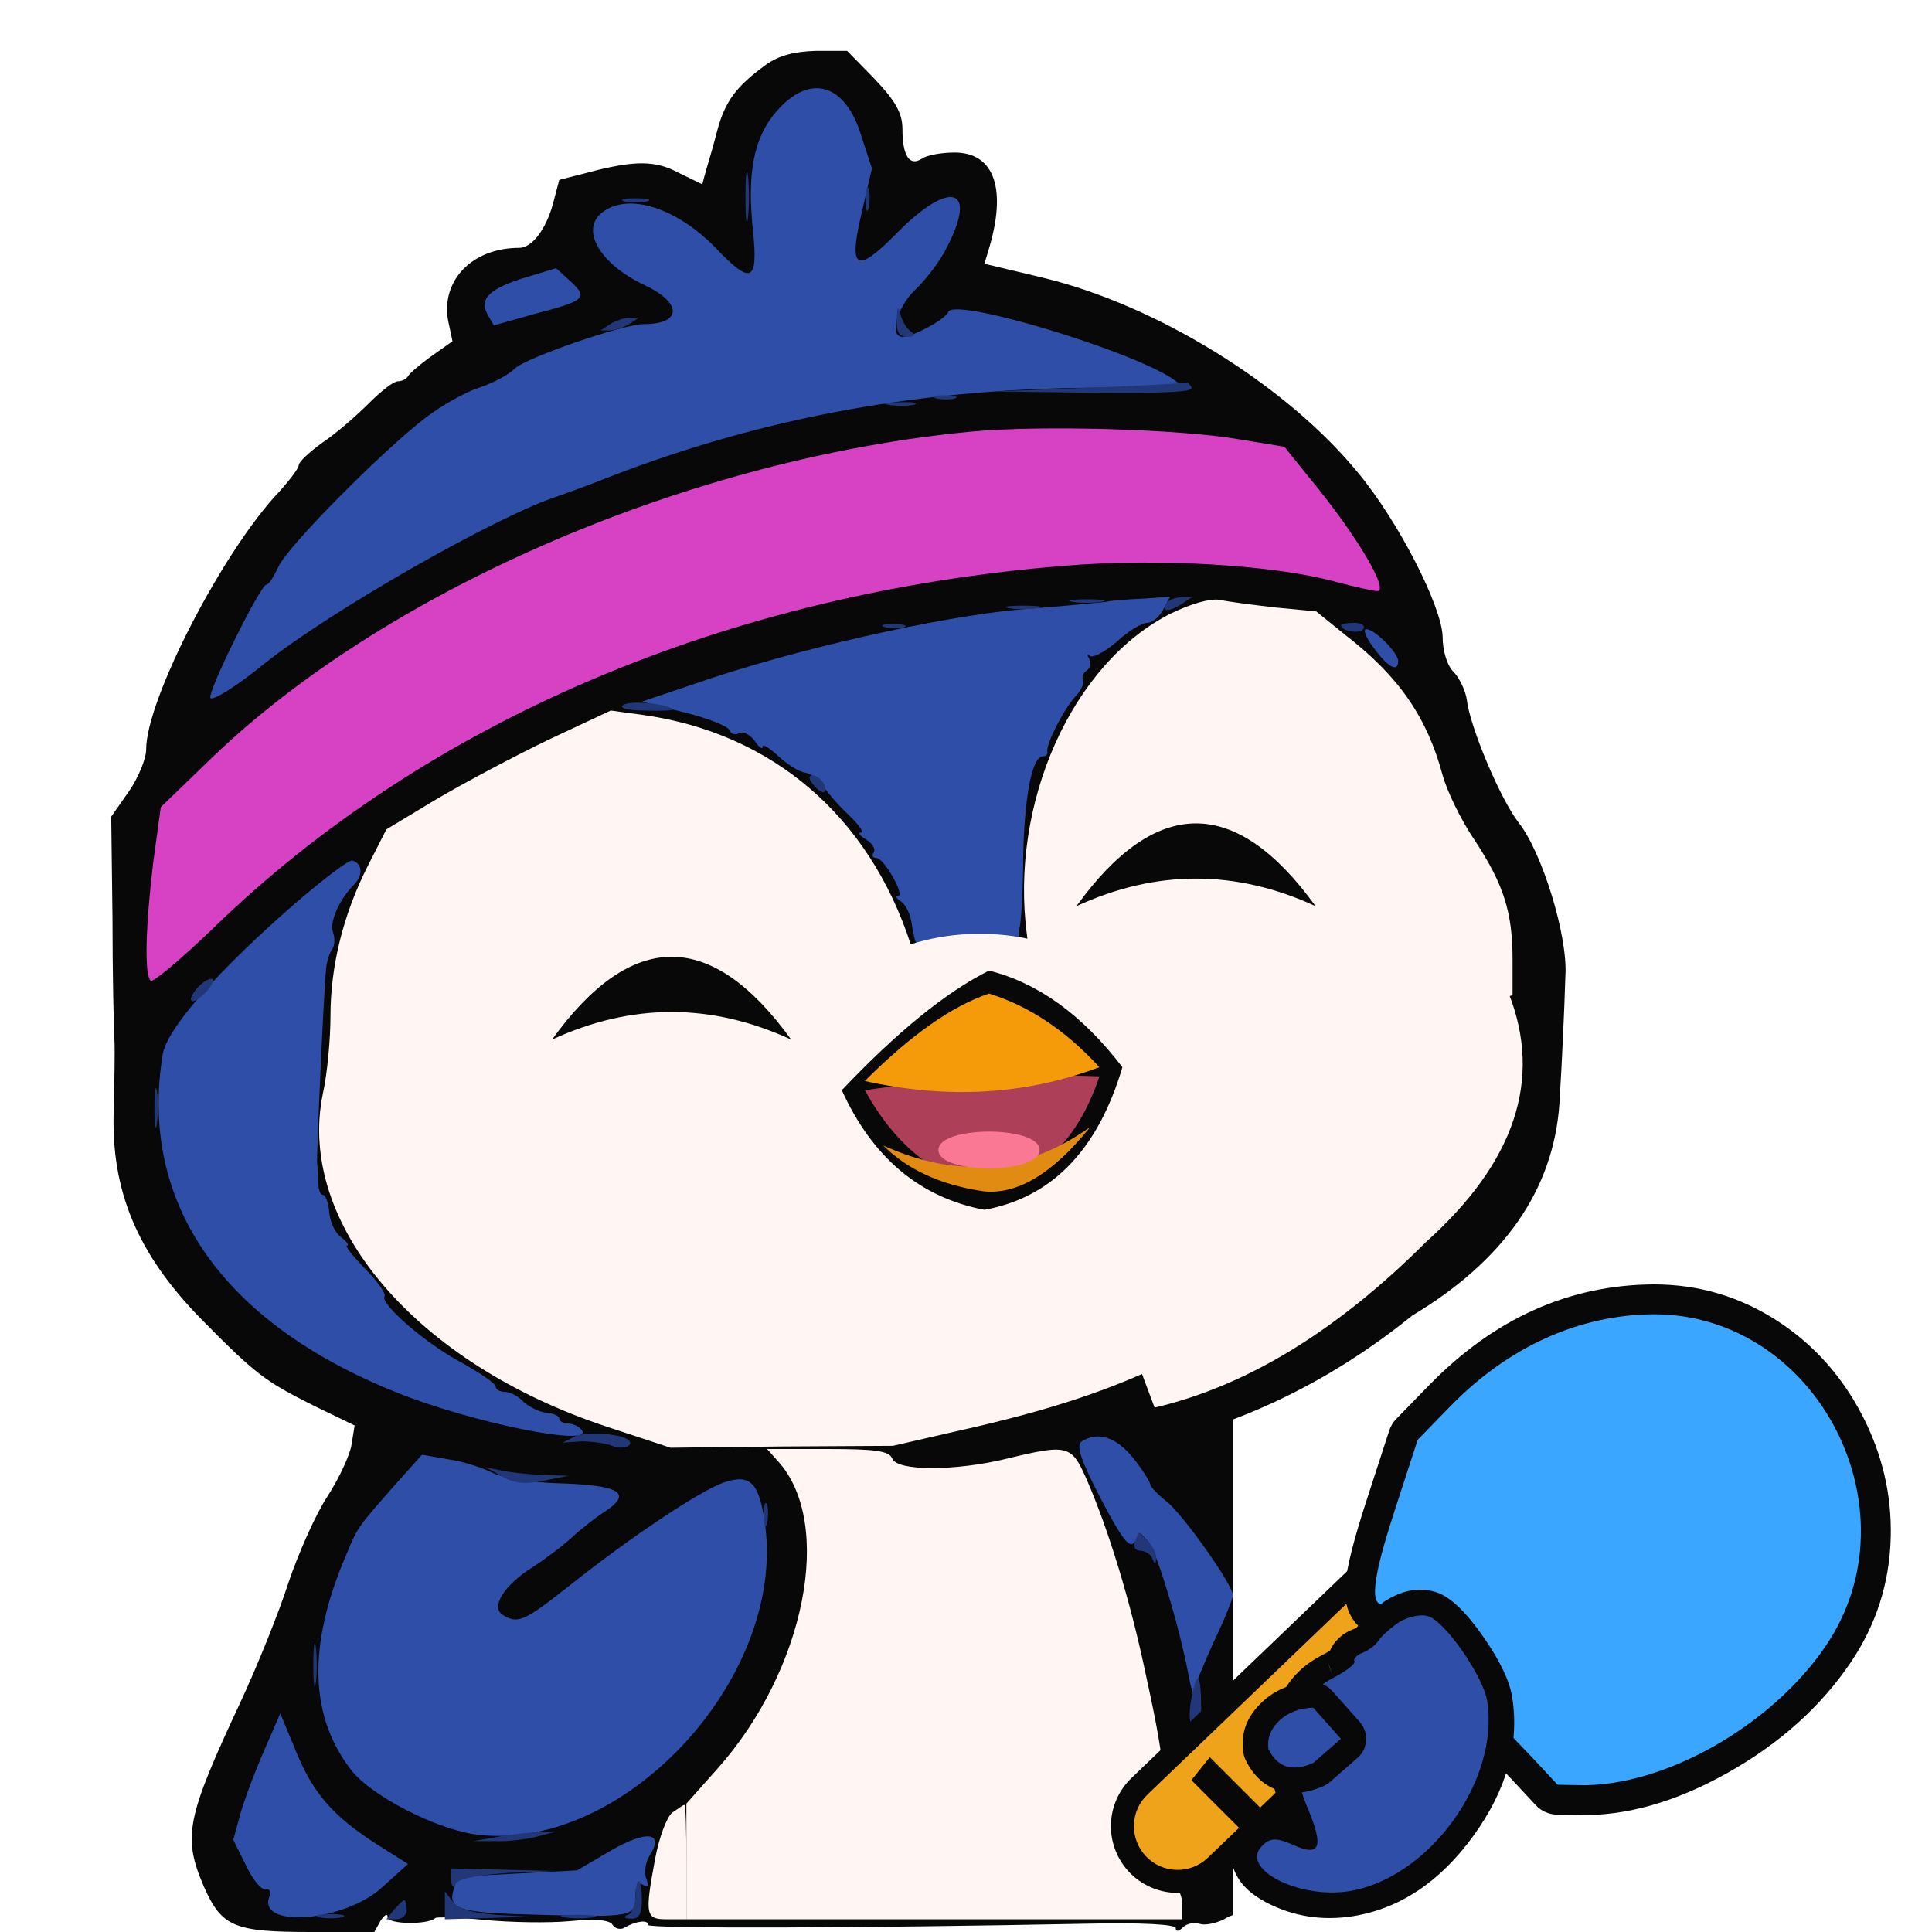
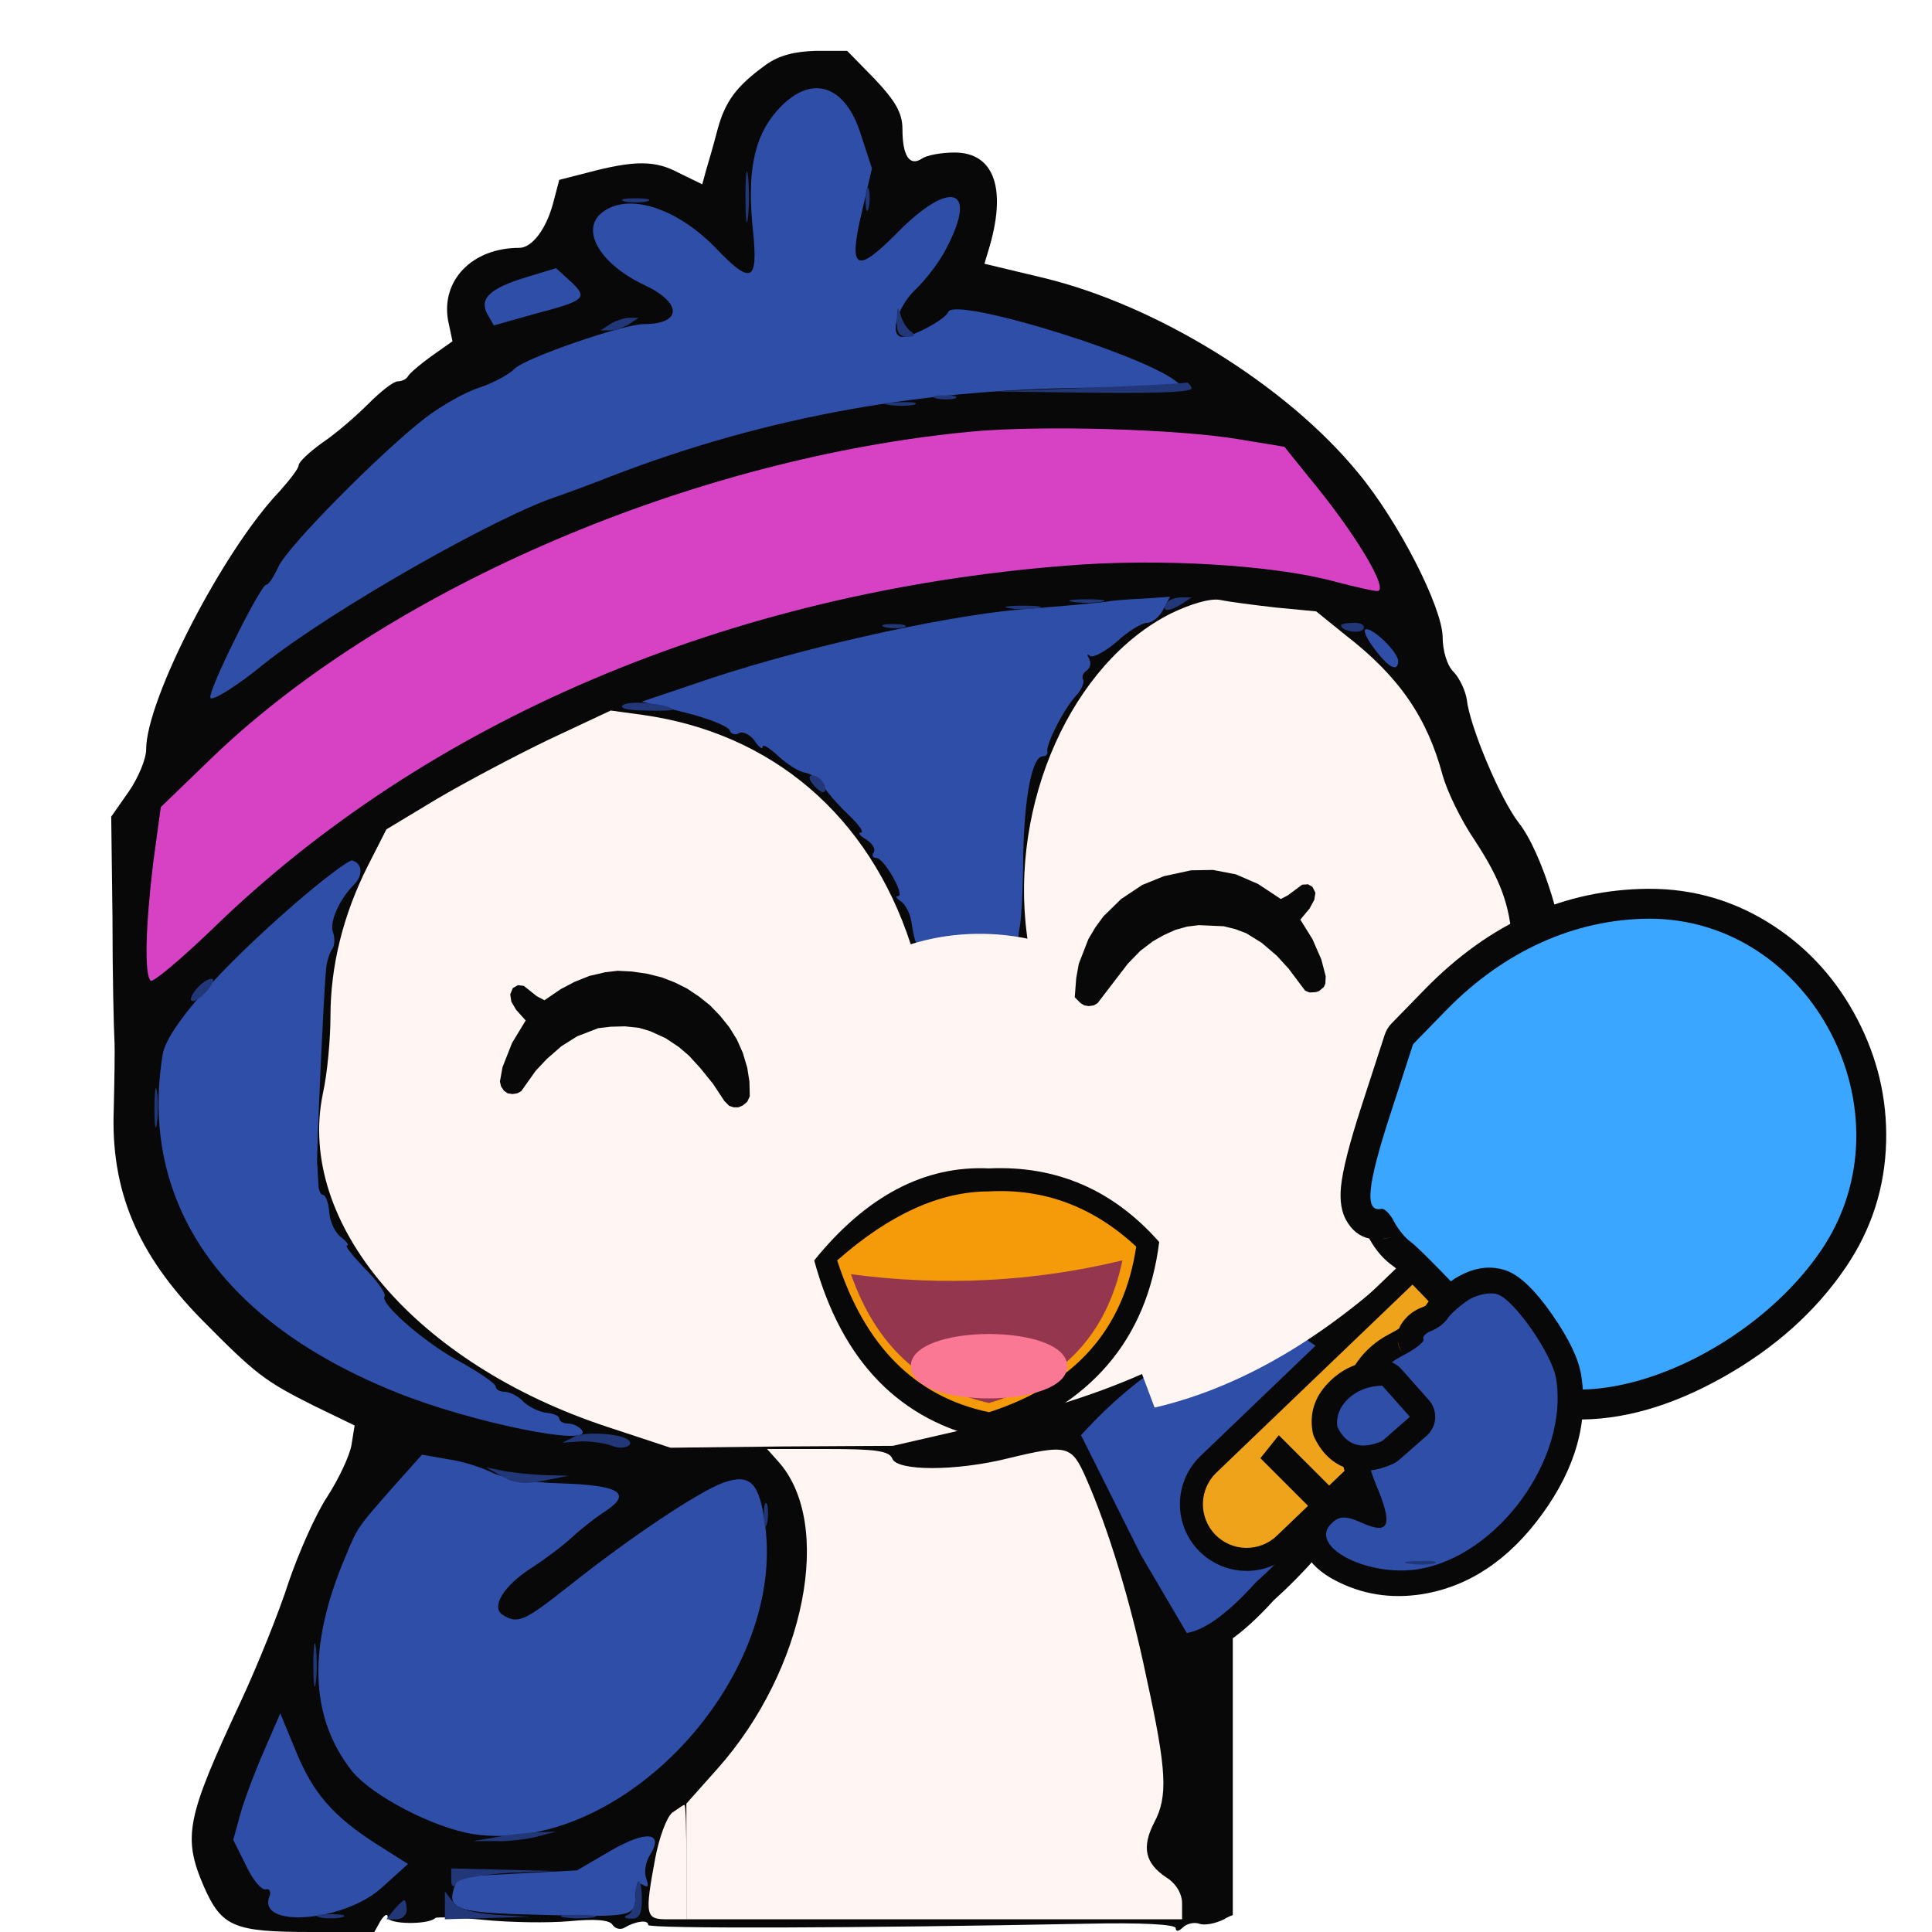
<svg xmlns="http://www.w3.org/2000/svg" viewBox="0 0 420 420" aria-hidden="true" class="sthings" data-character="pip">
  <g data-pip-part="body">
    <path fill="#080808" fill-rule="evenodd" d="M166.48 14.092C169.382 12.02 172.697 11.191 177.395 11.053H184.164L190.243 17.27C194.664 21.967 196.184 24.592 196.184 28.046C196.184 33.849 197.704 36.197 200.329 34.539C201.434 33.711 204.75 33.158 207.513 33.158C216.217 33.158 218.98 41.171 214.836 54.572L214.007 57.336L226.717 60.375C251.447 66.316 279.632 83.724 295.243 102.789C304.086 113.428 313.48 131.941 313.618 138.434C313.618 141.474 314.586 144.789 316.105 146.171C317.349 147.553 318.592 150.178 318.868 152.112C319.559 158.053 326.191 173.803 330.197 178.914C335.24 185.32 340.82 203.421 340.308 212H268V416.327C267.397 416.533 266.736 416.841 266.092 417.237C264.158 418.204 261.809 418.618 260.704 418.204C259.599 417.789 257.941 418.204 257.112 419.033C256.283 419.862 255.592 420 255.592 419.171C255.592 418.342 248.27 417.928 235.974 418.204C187.066 419.171 140.921 419.309 140.921 418.48C140.921 417.237 138.158 417.651 135.809 419.033C134.98 419.586 133.737 419.309 133.184 418.48C132.632 417.375 129.454 417.099 123.789 417.651C119.23 418.066 110.803 417.928 105.276 417.375C99.75 416.822 94.914 416.684 94.638 416.961C93.118 418.48 84.276 418.342 84.276 416.822C84.276 415.855 83.586 416.27 82.757 417.513L81.375 420H67.697C50.842 420 48.217 418.895 44.349 410.191C39.651 399.276 40.48 395.27 52.362 369.849C55.954 362.112 60.651 350.507 62.724 344.013C64.934 337.52 68.664 329.092 71.151 325.362C73.638 321.493 75.987 316.52 76.401 314.171L77.092 309.888L68.25 305.605C57.474 300.217 55.539 298.697 43.796 286.816C29.842 272.586 24.039 258.77 24.73 241.086C24.868 235.007 25.007 228.099 24.868 225.888C24.73 223.539 24.454 211.796 24.454 199.638L24.178 177.533L28.046 172.007C30.118 168.967 31.776 164.961 31.776 162.888C31.776 152.112 48.493 119.645 60.789 106.796C63 104.309 64.934 101.822 64.934 101.132C64.934 100.441 67.283 98.23 70.184 96.158C73.086 94.224 77.507 90.355 80.132 87.73C82.757 85.105 85.52 82.895 86.487 82.895C87.454 82.895 88.421 82.342 88.697 81.789C88.974 81.237 91.184 79.303 93.671 77.507L98.368 74.191L97.401 69.632C95.882 60.928 102.651 53.882 112.875 53.882C115.638 53.882 118.678 49.875 120.197 44.349L121.579 39.099L127.52 37.579C137.882 34.816 142.441 34.816 147.553 37.579L152.664 40.066L153.493 37.026C154.046 35.23 155.151 31.362 155.98 28.184C157.638 22.105 159.987 18.789 166.48 14.092Z" />
    <path fill="#080808" fill-rule="evenodd" d="M318 198 340.307 212Q339.9 225 339 240Q337 268 307 286Q281 307 250 314L247 301Q285 291 301 270Q322 247 318 223V198Z" />
    <path fill="#2f4ea8" fill-rule="evenodd" d="M168.829 24.178C163.855 29.842 162.336 37.579 163.717 50.428C164.822 61.342 163.303 62.033 155.428 53.743C146.862 45.039 136.5 41.862 130.974 46.145C126 49.875 130.421 57.474 140.23 62.033C148.382 65.901 148.243 70.461 139.954 70.461C135.533 70.461 114.257 77.783 111.908 80.132C110.526 81.513 107.072 83.309 104.171 84.276C101.132 85.243 96.02 88.145 92.566 90.77C83.171 97.954 62.447 118.816 60.513 123.237C59.546 125.309 58.441 127.105 57.888 127.105C56.645 127.105 45.178 150.178 45.73 151.697C46.007 152.526 51.257 149.349 57.336 144.375C71.842 132.77 108.454 111.908 121.579 107.763C123.513 107.072 128.487 105.276 132.632 103.618C166.618 90.493 201.296 84.276 240.118 84.276H257.526L254.901 82.342C245.645 76.125 207.237 64.52 206.132 67.836C205.579 69.355 198.533 73.224 196.184 73.224C193.283 73.224 194.941 66.868 198.947 63C201.296 60.789 204.474 56.645 205.855 53.743C212.625 40.757 206.546 38.961 195.079 50.566C185.961 59.822 184.303 58.717 187.48 45.592L189.553 36.612L187.204 29.428C183.75 18.099 176.013 15.888 168.829 24.178Z" />
    <path fill="#2f4ea8" fill-rule="evenodd" d="M114.947 60.099C106.105 62.724 103.895 65.072 106.243 68.803L107.349 70.737L116.191 68.25C127.243 65.349 127.934 64.796 124.066 61.204L120.888 58.303L114.947 60.099Z" />
    <path fill="#2f4ea8" fill-rule="evenodd" d="M240.395 130.836C239.289 130.974 230.862 131.803 221.743 132.493C204.474 134.013 172.421 141.197 151.007 148.658L139.539 152.526L148.796 154.875C153.908 156.118 158.329 157.914 158.605 158.743C158.882 159.572 159.849 159.849 160.539 159.434C161.368 158.882 162.888 159.572 163.993 160.954C164.961 162.474 165.789 163.026 165.789 162.336C165.789 161.645 167.309 162.612 169.243 164.408C171.178 166.204 173.803 167.862 175.184 168C176.428 168.276 178.224 169.52 178.914 170.763C179.743 172.145 182.092 174.908 184.441 177.118C186.651 179.191 187.895 180.987 187.204 180.987C186.375 180.987 186.928 181.678 188.309 182.507C189.553 183.336 190.382 184.441 189.967 185.27C189.414 185.961 189.691 186.513 190.52 186.513C192.178 186.513 196.875 194.803 195.217 194.803C194.526 194.803 194.941 195.355 195.77 195.908C196.737 196.461 197.842 198.533 198.118 200.329C198.395 202.263 198.809 204.059 198.947 204.474C199.224 204.888 199.224 205.579 199.086 206.132C199.086 206.822 199.638 207.237 200.467 207.237C201.296 207.237 201.711 208.066 201.296 209.171C200.053 212.211 203.921 212.901 209.171 210.691C211.934 209.586 215.664 208.618 217.599 208.618C219.947 208.618 221.053 207.789 221.191 206.132C221.191 204.888 221.467 202.539 221.743 201.158C222.02 199.638 222.434 192.868 222.434 185.961C222.711 173.112 224.368 164.408 226.717 164.408C227.408 164.408 227.822 163.993 227.684 163.303C227.408 161.783 231.138 154.322 233.763 151.421C235.145 150.039 235.836 148.243 235.421 147.691C235.145 147.138 235.421 146.309 236.25 145.757C237.079 145.204 237.217 144.099 236.803 143.27C236.25 142.303 236.25 142.026 236.941 142.579C237.493 143.132 240.118 141.75 242.743 139.539C245.23 137.191 248.27 135.395 249.375 135.395C250.48 135.395 252 134.151 252.829 132.632L254.349 129.73L248.408 130.145C245.092 130.283 241.5 130.559 240.395 130.836Z" />
    <path fill="#2f4ea8" fill-rule="evenodd" d="M298.697 140.921C301.737 145.066 303.947 146.309 303.947 143.684C303.947 141.888 298.836 136.776 297.039 136.776C296.211 136.776 296.901 138.572 298.697 140.921Z" />
    <path fill="#2f4ea8" fill-rule="evenodd" d="M64.243 196.322C47.388 210.967 36.336 223.539 35.368 229.204C30.118 261.395 48.217 287.507 86.211 302.704C102.237 309.197 128.763 314.586 126.553 310.993C126 310.164 124.618 309.474 123.513 309.474C122.408 309.474 121.579 308.921 121.579 308.368C121.579 307.816 120.336 307.263 118.816 307.125C117.296 306.987 115.086 305.882 113.842 304.776C112.737 303.533 110.803 302.566 109.697 302.566C108.592 302.566 107.763 302.013 107.763 301.461C107.763 300.77 104.447 298.559 100.579 296.349C92.842 292.342 82.618 283.5 83.586 281.842C84 281.289 82.066 278.526 79.303 275.763C76.678 273 74.882 270.789 75.434 270.789C75.987 270.789 75.434 269.961 74.191 268.993C72.947 268.164 71.704 265.678 71.566 263.467C71.428 261.395 70.737 259.737 70.184 259.737C69.632 259.737 69.217 258.632 69.217 257.25C69.079 256.007 69.079 253.934 68.941 252.829C68.803 250.895 70.322 216.77 70.875 210.691C71.013 209.171 71.566 207.237 72.257 206.27C72.809 205.441 72.809 203.783 72.395 202.678C71.566 200.467 73.776 195.493 76.954 192.316C79.026 190.243 78.75 187.618 76.539 187.066C75.849 186.928 70.322 191.072 64.243 196.322Z" />
-     <path fill="#2f4ea8" fill-rule="evenodd" d="M235.145 313.342C233.901 314.309 234.868 317.211 239.289 325.776C243.849 334.48 245.507 336.691 246.612 335.309L247.993 333.375L249.651 335.171C251.309 336.829 256.421 353.684 258.355 364.046C258.908 367.086 259.461 368.743 259.599 367.776C259.599 366.671 261.671 361.836 263.882 356.862C266.23 352.026 268.026 347.467 268.026 346.776C268.026 344.566 257.112 329.092 253.52 326.329C251.586 324.809 250.066 323.151 250.066 322.737C250.066 322.184 248.408 319.559 246.336 316.934C242.605 312.375 238.737 311.132 235.145 313.342Z" />
+     <path fill="#080808" fill-rule="evenodd" d="M230.93 308.3Q252.288 284.807 277.289 281.546Q278.306 281.414 279.302 281.656Q280.299 281.899 281.141 282.485L304.141 298.485Q304.894 299.009 305.436 299.748Q305.978 300.488 306.251 301.364Q306.524 302.239 306.498 303.156Q306.472 304.073 306.15 304.931Q296.727 330.057 276.888 347.901Q266.725 359.122 258.904 360.425Q258.081 360.562 257.255 360.449Q256.428 360.336 255.672 359.983Q254.917 359.63 254.299 359.069Q253.682 358.508 253.259 357.789L243.259 340.789Q243.164 340.627 243.081 340.46L230.081 314.46Q229.708 313.715 229.573 312.894Q229.438 312.073 229.552 311.248Q229.665 310.424 230.018 309.67Q230.37 308.916 230.93 308.3Z" />
+     <path fill="#2f4ea8" fill-rule="evenodd" d="M235 312Q255 290 278 287L301 303Q292 327 273 344Q264 354 258 355L248 338L235 312Z" />
    <path fill="#2f4ea8" fill-rule="evenodd" d="M85.796 322.875C77.921 331.855 77.783 331.855 75.296 337.934C66.73 357.829 67.283 373.303 76.539 385.046C80.961 390.434 94.224 397.342 102.928 398.724C134.842 403.421 170.763 365.289 166.342 331.579C165.099 322.322 163.164 320.25 157.224 322.322C151.974 324.257 137.329 333.928 123.789 344.704C113.98 352.441 112.599 353.132 109.283 351.059C106.658 349.401 109.421 344.704 115.776 340.697C118.539 338.901 122.408 336 124.342 334.204C126.276 332.408 129.592 329.783 131.803 328.401C137.467 324.533 134.566 322.875 121.717 322.461C115.5 322.322 109.145 321.217 106.934 320.112C104.724 319.007 100.441 317.625 97.263 317.211L91.737 316.243L85.796 322.875Z" />
    <path fill="#2f4ea8" fill-rule="evenodd" d="M57.336 380.763C55.401 385.184 53.053 391.401 52.224 394.441L50.704 399.967L53.467 405.493C54.849 408.533 56.783 410.882 57.75 410.743C58.579 410.467 58.993 411.296 58.579 412.263C55.816 419.309 74.882 417.789 83.033 410.329L88.697 405.217L81.928 400.934C72.395 394.855 67.974 389.743 64.243 380.487L60.928 372.474L57.336 380.763Z" />
    <path fill="#2f4ea8" fill-rule="evenodd" d="M132.77 402.316 125.447 406.599 112.461 407.289 99.474 407.98 98.645 410.605C97.263 415.164 99.612 415.855 117.572 416.27C137.467 416.822 138.158 416.684 138.158 412.125C138.158 409.914 138.711 409.086 139.816 409.776C140.921 410.467 141.059 410.053 140.507 408.395C139.954 407.151 140.368 404.803 141.197 403.421C144.513 398.309 140.645 397.757 132.77 402.316Z" />
    <path fill="#213777" fill-rule="evenodd" d="M162.059 42.829C162.059 47.803 162.336 49.737 162.612 47.25C162.888 44.901 162.888 40.757 162.612 38.27C162.336 35.921 162.059 37.855 162.059 42.829Z" />
    <path fill="#213777" fill-rule="evenodd" d="M188.171 43.52C188.171 45.73 188.447 46.559 188.862 45.178C189.138 43.934 189.138 42 188.862 41.033C188.447 40.204 188.171 41.171 188.171 43.52Z" />
    <path fill="#213777" fill-rule="evenodd" d="M135.809 43.796C137.053 44.072 139.263 44.072 140.645 43.796C141.888 43.382 140.783 43.105 138.158 43.105C135.533 43.105 134.428 43.382 135.809 43.796Z" />
    <path fill="#213777" fill-rule="evenodd" d="M194.941 69.355C194.803 72.257 195.493 73.224 197.289 73.224C198.809 73.224 199.086 72.809 198.118 72.118C197.151 71.566 196.184 69.908 195.77 68.388C195.217 66.316 195.079 66.454 194.941 69.355Z" />
    <path fill="#213777" fill-rule="evenodd" d="M132.632 70.461 130.559 71.842H132.632C133.737 71.842 135.671 71.151 136.776 70.461L138.849 69.079H136.776C135.671 69.079 133.737 69.77 132.632 70.461Z" />
    <path fill="#213777" fill-rule="evenodd" d="M236.941 84.276 216.217 85.105 238.046 85.382C252.276 85.52 259.599 85.243 259.046 84.276C258.632 83.447 258.079 83.033 257.941 83.171C257.803 83.309 248.408 83.862 236.941 84.276Z" />
    <path fill="#213777" fill-rule="evenodd" d="M203.507 86.625C204.75 86.901 206.684 86.901 207.651 86.625C208.48 86.211 207.513 85.934 205.164 85.934C202.954 85.934 202.125 86.211 203.507 86.625Z" />
    <path fill="#213777" fill-rule="evenodd" d="M193.145 88.007C194.803 88.283 197.289 88.283 198.671 88.007C199.914 87.592 198.533 87.316 195.493 87.454C192.454 87.454 191.349 87.73 193.145 88.007Z" />
    <path fill="#213777" fill-rule="evenodd" d="M233.211 130.836C234.868 131.112 237.632 131.112 239.428 130.836C241.086 130.559 239.704 130.283 236.25 130.283C232.796 130.283 231.414 130.559 233.211 130.836Z" />
    <path fill="#213777" fill-rule="evenodd" d="M253.52 131.25C252.414 133.046 254.211 133.046 256.974 131.25L259.046 129.868H256.697C255.454 129.868 253.934 130.421 253.52 131.25Z" />
    <path fill="#213777" fill-rule="evenodd" d="M219.395 132.217C221.053 132.493 223.816 132.493 225.612 132.217C227.27 131.941 225.888 131.664 222.434 131.664C218.98 131.664 217.599 131.941 219.395 132.217Z" />
    <path fill="#213777" fill-rule="evenodd" d="M192.454 136.362C193.697 136.638 195.632 136.638 196.599 136.362C197.428 135.947 196.461 135.671 194.112 135.671C191.901 135.671 191.072 135.947 192.454 136.362Z" />
    <path fill="#213777" fill-rule="evenodd" d="M291.513 135.947C291.513 137.191 295.658 137.882 296.349 136.776C296.901 135.947 295.934 135.395 294.414 135.395C292.757 135.395 291.513 135.671 291.513 135.947Z" />
    <path fill="#213777" fill-rule="evenodd" d="M135.533 153.217C134.428 153.908 136.362 154.461 140.23 154.461C143.822 154.599 146.586 154.461 146.309 154.184C144.789 152.941 137.053 152.25 135.533 153.217Z" />
    <path fill="#213777" fill-rule="evenodd" d="M176.842 170.625C177.809 171.868 178.914 172.421 179.191 172.145C180.158 171.178 178.224 168.553 176.566 168.553C175.737 168.553 175.737 169.382 176.842 170.625Z" />
    <path fill="#213777" fill-rule="evenodd" d="M42.829 214.836C40.066 218.151 42 218.704 44.901 215.526C46.283 214.007 46.697 212.763 46.007 212.763C45.178 212.763 43.796 213.73 42.829 214.836Z" />
    <path fill="#213777" fill-rule="evenodd" d="M33.572 241.086C33.572 244.816 33.849 246.336 34.125 244.125C34.401 242.053 34.401 239.013 34.125 237.217C33.849 235.559 33.572 237.217 33.572 241.086Z" />
    <path fill="#213777" fill-rule="evenodd" d="M125.033 312.237 122.27 313.618 126.414 313.342C128.763 313.342 131.664 313.757 133.046 314.309C135.257 315.276 138.02 314.309 136.638 313.066C135.118 311.684 127.52 311.132 125.033 312.237Z" />
    <path fill="#213777" fill-rule="evenodd" d="M109.145 320.941C111.632 322.461 114.118 322.737 118.125 321.908L123.651 320.803L118.125 320.664C115.086 320.526 111.079 320.112 109.145 319.697L105.691 319.007L109.145 320.941Z" />
    <path fill="#213777" fill-rule="evenodd" d="M166.066 329.507C166.066 331.717 166.342 332.546 166.757 331.164C167.033 329.921 167.033 327.987 166.757 327.02C166.342 326.191 166.066 327.158 166.066 329.507Z" />
-     <path fill="#213777" fill-rule="evenodd" d="M246.75 335.033C246.336 336.276 246.75 337.105 247.855 337.105C248.961 337.105 250.204 337.934 250.48 338.763C251.033 340.145 251.309 340.145 251.309 338.763C251.447 337.796 250.618 336 249.513 335.033L247.579 333.099L246.75 335.033Z" />
    <path fill="#213777" fill-rule="evenodd" d="M68.112 361.974C68.112 366.118 68.388 367.914 68.664 365.704C68.941 363.632 68.941 360.316 68.664 358.105C68.388 356.033 68.112 357.829 68.112 361.974Z" />
-     <path fill="#213777" fill-rule="evenodd" d="M258.908 369.711C258.355 372.75 258.632 375.237 259.599 376.204C260.704 377.309 261.118 376.066 261.118 371.23C261.118 363.493 260.151 362.803 258.908 369.711Z" />
-     <path fill="#213777" fill-rule="evenodd" d="M281.98 379.934C281.98 381.868 282.533 384.355 283.224 385.461L284.605 387.533L284.467 385.461C284.329 384.355 283.776 381.868 283.224 379.934L282.118 376.48L281.98 379.934Z" />
    <path fill="#213777" fill-rule="evenodd" d="M108.454 399.276 102.928 400.243H107.763C110.388 400.382 114.533 399.829 116.743 399.276L120.888 398.171L117.434 398.309C115.5 398.309 111.493 398.724 108.454 399.276Z" />
    <path fill="#213777" fill-rule="evenodd" d="M98.092 408.533C98.092 410.191 98.507 410.467 99.197 409.362C99.75 408.395 104.586 407.566 110.526 407.151L120.888 406.737L109.559 406.461L98.092 406.184V408.533Z" />
    <path fill="#213777" fill-rule="evenodd" d="M138.158 412.263C138.158 414.059 137.329 415.993 136.5 416.27C135.395 416.684 135.671 417.099 137.191 417.099C138.849 417.237 139.539 416.132 139.539 413.092C139.539 410.743 139.263 408.947 138.849 408.947C138.434 408.947 138.158 410.467 138.158 412.263Z" />
-     <path fill="#213777" fill-rule="evenodd" d="M291.237 409.914C292.895 410.191 295.382 410.191 296.763 409.914C298.007 409.5 296.625 409.224 293.586 409.362C290.546 409.362 289.441 409.638 291.237 409.914Z" />
    <path fill="#213777" fill-rule="evenodd" d="M96.711 414.197V417.237L106.105 416.961L115.362 416.684L107.763 416.27C102.789 415.855 99.612 415.026 98.507 413.507L96.711 411.158V414.197Z" />
    <path fill="#213777" fill-rule="evenodd" d="M85.658 415.164 84 417.237H86.211C87.454 417.237 88.421 416.27 88.421 415.164C88.421 414.059 88.145 413.092 87.868 413.092C87.592 413.092 86.625 414.059 85.658 415.164Z" />
    <path fill="#213777" fill-rule="evenodd" d="M69.493 416.822C70.737 417.099 72.947 417.099 74.329 416.822C75.572 416.408 74.467 416.132 71.842 416.132C69.217 416.132 68.112 416.408 69.493 416.822Z" />
    <path fill="#213777" fill-rule="evenodd" d="M122.684 416.822C124.342 417.099 127.105 417.099 128.901 416.822C130.559 416.546 129.178 416.27 125.724 416.27C122.27 416.27 120.888 416.546 122.684 416.822Z" />
-     <path fill="#fff6f3" fill-rule="evenodd" d="M254.625 133.322C258.908 131.25 263.191 130.007 265.263 130.421C267.197 130.836 272.586 131.526 277.421 132.079L286.125 132.908L292.618 138.158C304.224 147.138 310.303 156.118 313.618 168.553C314.586 172.007 317.625 178.362 320.664 182.783C326.882 192.316 328.816 198.257 328.816 208.618V216.355L323.013 217.875C319.697 218.842 315.967 219.947 314.586 220.362C312.789 221.191 312.375 220.776 313.066 219.257C314.309 215.941 311.408 211.934 305.882 209.309L300.77 206.961L295.52 208.48C289.855 210.138 284.191 216.493 282.809 222.434C281.842 226.303 285.849 234.454 289.441 235.697C290.961 236.25 289.993 238.184 285.849 243.572C276.868 254.763 272.033 265.954 268.855 281.842L267.336 289.441L255.592 295.243C242.467 301.875 228.513 306.572 207.928 311.132L194.112 314.309L169.934 314.447L145.757 314.724L131.941 310.164C90.493 296.487 64.382 265.954 70.184 237.77C71.151 233.487 71.842 225.888 71.842 220.914C71.842 210 74.605 198.809 79.993 188.171L84 180.296L94.776 173.803C100.855 170.211 111.77 164.408 119.23 160.816L132.77 154.461L139.816 155.428C167.854 159.394 188.852 177.307 197.983 205.279C206.001 202.726 215.018 202.319 223.355 204.057L223.263 203.368C219.395 174.632 233.072 144.099 254.625 133.322Z" />
-     <path fill="#fff6f3" fill-rule="evenodd" d="M273 208Q310 195 328 216Q339 244 310 270Q281 299 251 306L245 290Q264 265 267 241L273 208Z" />
+     <path fill="#fff6f3" fill-rule="evenodd" d="M254.625 133.322C258.908 131.25 263.191 130.007 265.263 130.421C267.197 130.836 272.586 131.526 277.421 132.079L286.125 132.908L292.618 138.158C304.224 147.138 310.303 156.118 313.618 168.553C314.586 172.007 317.625 178.362 320.664 182.783C326.121 191.15 328.279 196.75 328.725 205H328.73Q331 235 310 270Q281 299 251 306L248.263 298.703C237.135 303.591 224.744 307.407 207.928 311.132L194.112 314.309L169.934 314.447L145.757 314.724L131.941 310.164C90.493 296.487 64.382 265.954 70.184 237.77C71.151 233.487 71.842 225.888 71.842 220.914C71.842 210 74.605 198.809 79.993 188.171L84 180.296L94.776 173.803C100.855 170.211 111.77 164.408 119.23 160.816L132.77 154.461L139.816 155.428C167.854 159.394 188.852 177.307 197.983 205.279C206.001 202.726 215.018 202.319 223.355 204.057L223.263 203.368C219.395 174.632 233.072 144.099 254.625 133.322Z" />
    <path fill="#fff6f3" fill-rule="evenodd" d="M146.171 394.026C144.928 394.993 143.27 399.553 142.441 403.974C140.092 416.546 140.368 417.237 145.066 417.237H149.211V404.803C149.211 397.895 149.072 392.368 148.796 392.368C148.52 392.368 147.414 393.197 146.171 394.026Z" />
    <path fill="#fff6f3" fill-rule="evenodd" d="M169.105 317.625C181.401 331.164 175.046 363.079 155.98 384.493L149.211 392.092V404.664V417.237H203.092H256.974V413.783C256.974 411.711 255.73 409.5 253.52 408.118C248.961 405.079 248.132 401.625 250.895 396.237C253.934 390.572 253.658 384.908 249.237 364.737C245.783 348.02 240.809 331.993 236.112 321.355C232.934 314.171 232.105 313.895 218.98 317.072C207.789 319.836 194.941 319.836 193.974 317.072C193.283 315.414 190.382 315 179.882 315H166.757L169.105 317.625Z" />
    <path fill="#d742c5" fill-rule="evenodd" d="M211.382 93.809C150.868 99.474 85.243 127.52 46.836 163.993L34.954 175.461L33.296 187.618C31.638 201.434 31.362 211.796 32.743 213.178C33.158 213.73 39.237 208.618 46.145 201.987C92.704 156.671 158.329 128.763 231.829 122.961C252.138 121.303 276.868 122.822 290.132 126.414C294.276 127.52 298.559 128.487 299.388 128.487C302.151 128.487 294.691 115.914 284.329 103.48L279.217 97.125L269.132 95.467C256.007 93.257 226.303 92.428 211.382 93.809Z" />
  </g>
  <g data-pip-part="racket">
-     <path fill="#080808" fill-rule="evenodd" d="M339.036 337.466 266.036 407.466Q265.005 408.454 263.801 409.223Q262.597 409.991 261.267 410.51Q259.936 411.028 258.53 411.278Q257.124 411.527 255.696 411.497Q254.268 411.467 252.873 411.159Q251.479 410.851 250.171 410.277Q248.864 409.703 247.693 408.885Q246.523 408.066 245.534 407.036Q244.546 406.005 243.777 404.801Q243.009 403.597 242.49 402.267Q241.972 400.936 241.722 399.53Q241.473 398.124 241.503 396.696Q241.533 395.268 241.841 393.873Q242.149 392.479 242.723 391.171Q243.297 389.864 244.115 388.693Q244.934 387.523 245.964 386.534L318.964 316.534Q319.995 315.546 321.199 314.777Q322.403 314.009 323.733 313.49Q325.064 312.972 326.47 312.722Q327.876 312.473 329.304 312.503Q330.732 312.533 332.126 312.841Q333.521 313.149 334.829 313.723Q336.136 314.297 337.307 315.115Q338.477 315.934 339.466 316.964Q340.454 317.995 341.223 319.199Q341.991 320.403 342.51 321.733Q343.028 323.064 343.278 324.47Q343.527 325.876 343.497 327.304Q343.467 328.732 343.159 330.126Q342.851 331.521 342.277 332.829Q341.703 334.136 340.885 335.307Q340.067 336.477 339.036 337.466Z" />
-     <path fill="#efa31b" fill-rule="evenodd" d="M335.575 333.857 262.575 403.857Q261.9 404.505 261.111 405.008Q260.322 405.511 259.451 405.851Q258.579 406.191 257.657 406.354Q256.736 406.517 255.801 406.498Q254.865 406.478 253.952 406.276Q253.038 406.075 252.181 405.699Q251.324 405.323 250.558 404.786Q249.791 404.25 249.143 403.575Q248.495 402.9 247.992 402.111Q247.489 401.322 247.149 400.451Q246.809 399.579 246.646 398.657Q246.482 397.736 246.502 396.801Q246.522 395.865 246.723 394.952Q246.925 394.038 247.301 393.181Q247.677 392.324 248.213 391.558Q248.75 390.791 249.425 390.143L322.425 320.143Q323.1 319.495 323.889 318.992Q324.678 318.489 325.549 318.149Q326.421 317.809 327.342 317.646Q328.264 317.482 329.199 317.502Q330.135 317.522 331.048 317.723Q331.962 317.925 332.819 318.301Q333.676 318.677 334.442 319.213Q335.209 319.75 335.857 320.425Q336.505 321.1 337.008 321.889Q337.511 322.678 337.851 323.549Q338.191 324.421 338.354 325.342Q338.517 326.264 338.498 327.199Q338.478 328.135 338.276 329.048Q338.075 329.962 337.699 330.819Q337.323 331.675 336.786 332.442Q336.25 333.209 335.575 333.857Z" />
-     <path fill="#080808" fill-rule="evenodd" d="M313 334 326 347 322 352 309 339 313 334Z" />
-     <path fill="#080808" fill-rule="evenodd" d="M263 382 276 395 272 400 259 387 263 382Z" />
+     <path fill="#080808" fill-rule="evenodd" d="M354.036 267.466 281.036 337.466Q280.005 338.454 278.801 339.223Q277.597 339.991 276.267 340.51Q274.936 341.028 273.53 341.278Q272.124 341.527 270.696 341.497Q269.268 341.467 267.874 341.159Q266.479 340.851 265.171 340.277Q263.864 339.703 262.693 338.885Q261.523 338.066 260.534 337.036Q259.546 336.005 258.777 334.801Q258.009 333.597 257.49 332.267Q256.972 330.936 256.722 329.53Q256.473 328.124 256.503 326.696Q256.533 325.268 256.841 323.874Q257.149 322.479 257.723 321.171Q258.297 319.864 259.115 318.693Q259.934 317.523 260.964 316.534L333.964 246.534Q334.995 245.546 336.199 244.777Q337.403 244.009 338.733 243.49Q340.064 242.972 341.47 242.722Q342.876 242.473 344.304 242.503Q345.732 242.533 347.126 242.841Q348.521 243.149 349.829 243.723Q351.136 244.297 352.307 245.115Q353.477 245.933 354.466 246.964Q355.454 247.995 356.223 249.199Q356.991 250.403 357.51 251.733Q358.028 253.064 358.278 254.47Q358.527 255.876 358.497 257.304Q358.467 258.732 358.159 260.126Q357.851 261.521 357.277 262.829Q356.703 264.136 355.885 265.307Q355.067 266.477 354.036 267.466Z" />
+     <path fill="#efa31b" fill-rule="evenodd" d="M350.575 263.857 277.575 333.857Q276.9 334.505 276.111 335.008Q275.322 335.511 274.451 335.851Q273.579 336.191 272.657 336.354Q271.736 336.517 270.801 336.498Q269.865 336.478 268.952 336.276Q268.038 336.075 267.181 335.699Q266.324 335.323 265.558 334.786Q264.791 334.25 264.143 333.575Q263.495 332.9 262.992 332.111Q262.489 331.322 262.149 330.451Q261.809 329.579 261.646 328.657Q261.482 327.736 261.502 326.801Q261.522 325.865 261.723 324.952Q261.925 324.038 262.301 323.181Q262.677 322.324 263.213 321.558Q263.75 320.791 264.425 320.143L337.425 250.143Q338.1 249.495 338.889 248.992Q339.678 248.489 340.549 248.149Q341.421 247.809 342.342 247.646Q343.264 247.482 344.199 247.502Q345.135 247.522 346.048 247.723Q346.962 247.925 347.819 248.301Q348.676 248.677 349.442 249.213Q350.209 249.75 350.857 250.425Q351.505 251.1 352.008 251.889Q352.511 252.678 352.851 253.549Q353.191 254.421 353.354 255.342Q353.517 256.264 353.498 257.199Q353.478 258.135 353.276 259.048Q353.075 259.962 352.699 260.819Q352.323 261.675 351.786 262.442Q351.25 263.209 350.575 263.857Z" />
+     <path fill="#080808" fill-rule="evenodd" d="M328 264 341 277 337 282 324 269 328 264Z" />
+     <path fill="#080808" fill-rule="evenodd" d="M278 312 291 325 287 330 274 317 278 312Z" />
    <g data-pip-part="blade">
-       <path fill="#080808" fill-rule="evenodd" d="M359.395 279.215Q374.219 279.169 386.634 287.321Q398.175 294.899 404.775 307.574Q411.367 320.233 411.031 334.14Q410.671 349.078 402.309 361.425Q392.589 375.789 375.725 385.309Q358.638 394.954 343.17 394.573L338.49 394.49Q337.167 394.467 335.958 393.928Q334.749 393.389 333.847 392.42L328.673 386.86L318.94 376.679L314.208 371.674Q305.815 362.747 303.923 361.282Q300.833 359.176 298.654 355.242Q295.518 354.577 293.664 351.29Q292.09 348.502 292.513 344.042Q293.024 338.642 296.975 326.483L302.009 310.992Q302.477 309.55 303.535 308.464L310.803 301.006Q331.928 279.424 359.367 279.216ZM301.367 355.354Q302.302 355.311 303.369 354.947Q302.999 355.073 302.616 355.154Q301.974 355.291 301.367 355.354Z" />
-       <path fill="#3aa6ff" fill-rule="evenodd" d="M359.416 285.715C343.295 285.838 327.973 292.757 315.448 305.553L308.19 313L303.157 328.492C298.2 343.747 297.615 349.571 301.266 348.796C301.855 348.595 303.161 349.804 304.04 351.527C304.838 353.094 306.505 355.205 307.691 355.982C308.956 356.916 313.988 361.951 318.944 367.222C323.899 372.492 330.439 379.324 333.372 382.369L338.605 387.991L343.285 388.074C361.573 388.525 385.104 375.252 396.925 357.782C417.029 328.099 394.883 285.603 359.416 285.715Z" />
+       <path fill="#080808" fill-rule="evenodd" d="M358.395 193.215Q373.219 193.169 385.634 201.321Q397.175 208.899 403.775 221.574Q410.367 234.233 410.031 248.14Q409.671 263.078 401.309 275.425Q391.589 289.789 374.725 299.309Q357.638 308.954 342.17 308.573L337.49 308.49Q336.167 308.467 334.958 307.928Q333.749 307.389 332.847 306.42L327.673 300.86L317.94 290.679L313.208 285.674Q304.815 276.747 302.923 275.282Q299.833 273.176 297.654 269.242Q294.518 268.577 292.664 265.29Q291.09 262.502 291.513 258.042Q292.024 252.642 295.975 240.483L301.009 224.992Q301.477 223.55 302.535 222.464L309.803 215.006Q330.928 193.424 358.367 193.215ZM300.367 269.354Q301.302 269.311 302.369 268.947Q301.999 269.073 301.616 269.154Q300.974 269.291 300.367 269.354Z" />
+       <path fill="#3aa6ff" fill-rule="evenodd" d="M358.416 199.715C342.295 199.838 326.973 206.757 314.448 219.553L307.19 227L302.157 242.492C297.2 257.747 296.615 263.571 300.266 262.796C300.855 262.595 302.161 263.804 303.04 265.527C303.838 267.094 305.505 269.205 306.691 269.982C307.956 270.916 312.988 275.951 317.944 281.222C322.899 286.492 329.439 293.324 332.372 296.369L337.605 301.991L342.285 302.074C360.573 302.525 384.104 289.252 395.925 271.782C416.029 242.099 393.883 199.603 358.416 199.715Z" />
    </g>
  </g>
  <g data-pip-part="flipper">
-     <path fill="#080808" fill-rule="evenodd" d="M301.048 348.098Q301.153 348.025 301.262 347.958Q306.97 344.424 312.226 346.132Q316.748 347.601 322.48 355.852Q327.869 363.611 328.722 368.87Q331.183 384.109 320.285 399.118Q309.407 414.1 294.135 416.565Q283.968 418.153 275.198 413.531Q270.535 411.074 268.756 407.573Q265.863 401.88 270.558 397.312Q273.975 393.889 278.992 394.689Q274.676 384.084 276.49 374.796Q278.506 364.47 287.074 359.99Q288.285 359.373 289.142 358.818Q289.665 357.479 290.942 356.222Q292.337 354.85 294.353 354.117Q294.916 353.875 294.982 353.77Q296.642 351.118 301.048 348.098ZM288.85 361.575Q288.97 362.887 289.937 364.261Q289.712 363.942 289.535 363.594Q289.01 362.564 288.85 361.575Z" />
-     <path fill="#2f4ea8" fill-rule="evenodd" d="M304.158 352.634C302.289 353.915 300.249 355.722 299.644 356.688C299.04 357.654 297.519 358.758 296.343 359.247C295.036 359.694 294.169 360.574 294.435 361.097C294.833 361.662 292.53 363.383 289.57 364.891C281.346 369.191 279.116 380.524 284.146 392.763C287.839 401.517 287.113 403.75 281.151 401.087C277.6 399.497 276.158 399.465 274.423 401.225C269.349 406.114 282.114 412.876 293.286 411.131C310.61 408.334 326.089 387.071 323.293 369.747C322.422 364.379 314.206 352.558 310.527 351.362C308.95 350.85 306.158 351.396 304.158 352.634Z" />
-     <path fill="#080808" fill-rule="evenodd" d="M285.5 365.75Q286.678 365.75 287.753 366.233Q288.828 366.715 289.611 367.596L295.611 374.346Q295.625 374.362 295.639 374.378Q295.996 374.786 296.266 375.255Q296.536 375.725 296.71 376.238Q296.884 376.751 296.954 377.288Q297.024 377.825 296.988 378.366Q296.952 378.906 296.811 379.429Q296.67 379.953 296.43 380.438Q296.19 380.924 295.86 381.353Q295.529 381.782 295.122 382.139L289.122 387.389Q288.495 387.938 287.734 388.276Q282.476 390.613 278.07 389.257Q273.383 387.815 270.831 382.71Q270.461 381.97 270.325 381.154Q269.273 374.843 274.311 370.07Q278.871 365.75 285.5 365.75Z" />
-     <path fill="#2f4ea8" fill-rule="evenodd" d="M285.5 371.25C279.5 371.25 275 375.75 275.75 380.25Q278.75 386.25 285.5 383.25L291.5 378L285.5 371.25Z" />
+     <path fill="#080808" fill-rule="evenodd" d="M316.048 278.098Q316.153 278.025 316.262 277.958Q321.97 274.424 327.226 276.132Q331.748 277.601 337.48 285.852Q342.869 293.611 343.722 298.87Q346.183 314.109 335.285 329.118Q324.407 344.1 309.135 346.565Q298.968 348.153 290.198 343.531Q285.535 341.074 283.756 337.573Q280.863 331.88 285.558 327.312Q288.975 323.889 293.992 324.689Q289.676 314.084 291.49 304.796Q293.506 294.47 302.074 289.99Q303.285 289.373 304.142 288.818Q304.665 287.479 305.942 286.222Q307.337 284.85 309.353 284.117Q309.916 283.875 309.982 283.77Q311.642 281.118 316.048 278.098ZM303.85 291.575Q303.97 292.887 304.937 294.261Q304.712 293.942 304.535 293.594Q304.01 292.564 303.85 291.575Z" />
+     <path fill="#2f4ea8" fill-rule="evenodd" d="M319.158 282.634C317.289 283.915 315.249 285.722 314.644 286.688C314.04 287.654 312.519 288.758 311.343 289.247C310.036 289.694 309.169 290.574 309.435 291.097C309.833 291.662 307.53 293.383 304.57 294.891C296.346 299.191 294.116 310.524 299.146 322.763C302.839 331.517 302.113 333.75 296.151 331.087C292.6 329.497 291.158 329.465 289.423 331.225C284.349 336.114 297.114 342.876 308.286 341.131C325.61 338.334 341.089 317.071 338.293 299.747C337.422 294.379 329.206 282.558 325.527 281.362C323.95 280.85 321.158 281.396 319.158 282.634Z" />
+     <path fill="#213777" fill-rule="evenodd" d="M296.98 309.934 297.118 306.48 298.224 309.934C298.776 311.868 299.329 314.355 299.467 315.461L299.605 317.533L298.224 315.461C297.533 314.355 296.98 311.868 296.98 309.934Z" />
+     <path fill="#213777" fill-rule="evenodd" d="M306.237 339.914C304.441 339.638 305.546 339.362 308.586 339.362C311.625 339.224 313.007 339.5 311.763 339.914C310.382 340.191 307.895 340.191 306.237 339.914Z" />
+     <path fill="#080808" fill-rule="evenodd" d="M300.5 295.75Q301.678 295.75 302.753 296.233Q303.828 296.715 304.611 297.596L310.611 304.346Q310.625 304.362 310.639 304.378Q310.996 304.786 311.266 305.255Q311.536 305.725 311.71 306.238Q311.884 306.751 311.954 307.288Q312.024 307.825 311.988 308.366Q311.952 308.906 311.811 309.429Q311.67 309.952 311.43 310.438Q311.19 310.924 310.86 311.353Q310.529 311.782 310.122 312.139L304.122 317.389Q303.495 317.938 302.734 318.276Q297.476 320.613 293.07 319.257Q288.383 317.815 285.831 312.71Q285.461 311.97 285.325 311.154Q284.273 304.843 289.311 300.07Q293.871 295.75 300.5 295.75Z" />
+     <path fill="#2f4ea8" fill-rule="evenodd" d="M300.5 301.25C294.5 301.25 290 305.75 290.75 310.25Q293.75 316.25 300.5 313.25L306.5 308L300.5 301.25Z" />
  </g>
  <g class="sthings-face" data-face="happy">
-     <path fill="#080808" fill-rule="evenodd" d="M120 226Q146 190 172 226Q146 214 120 226Z" />
-     <path fill="#080808" fill-rule="evenodd" d="M234 197Q260 161 286 197Q260 185 234 197Z" />
+     <g data-pip-part="eye-0">
+       <path fill="#080808" fill-rule="evenodd" d="M131.56 211.36 134.28 211.04 137.4 211.2 140.68 211.68 143.88 212.48 146.76 213.6 149.32 214.88 151.96 216.64 154.36 218.56 156.52 220.8 158.52 223.28 160.2 226 161.48 228.88 162.44 232.08 162.92 235.12 163 238.32 162.44 239.52 161.48 240.32 160.52 240.72H159.48L158.52 240.4L157.48 239.36L155 235.6L152.28 232.24L149.8 229.52L147.56 227.6L144.68 225.68L141.32 224.16L138.92 223.44L135.88 223.12L132.76 223.2L130.04 223.52L125.48 225.28L122.04 227.44L118.84 230.24L116.44 232.8L113.32 237.2L112.44 237.68L111.4 237.84L110.36 237.68L109.56 237.12L108.92 236.16L108.68 235.12L109.24 232L111.32 226.72L114.28 221.84L112.2 219.52L111.16 217.76L110.92 216.16L111.48 214.8L112.6 214.16L113.88 214.32L116.68 216.56L118.36 217.44L121.88 215.04L124.92 213.44L128.12 212.16Z" />
+     </g>
+     <g data-pip-part="eye-1">
+       <path fill="#080808" fill-rule="evenodd" d="M258.92 189.2 263.72 189.12 268.68 190.08 273.48 192.16 278.44 195.44 279.96 194.64 283.08 192.32 284.36 192.24 285.32 192.8 285.96 194.08 285.72 195.6 284.68 197.52 282.68 199.92 285.32 204.16 287.24 208.56 288.2 212.24 288.12 213.84 287.8 214.56 286.76 215.44 286.04 215.68 284.68 215.76 283.72 215.36 280.12 210.56 277.56 207.76 274.28 204.96 270.92 202.88 268.6 202 266.04 201.36 260.6 201.12 258.04 201.44 255.48 202.16 253 203.28 250.6 204.64 247.88 206.72 245.16 209.52 238.6 218.08 237.8 218.56 236.68 218.72 235.72 218.56 234.92 218.08 233.64 216.8 233.96 212.64 234.52 209.52 236.6 204.16 238.12 201.6 239.88 199.2 243.72 195.44 248.28 192.4 253 190.48Z" />
+     </g>
    <g data-pip-part="beak">
-       <path fill="#080808" fill-rule="evenodd" d="M183 237Q201 218 215 211Q231 215 244 232Q236 259 214 263Q193 259 183 237Z" />
-       <path fill="#ad3f58" fill-rule="evenodd" d="M188 237Q216 233 239 234Q232 255 214 258Q198 255 188 237Z" />
-       <path fill="#f59a08" fill-rule="evenodd" d="M188 235Q203 220 215 216Q228 220 239 232Q215 241 188 235Z" />
-       <path fill="#e28b13" fill-rule="evenodd" d="M192 249Q216 260 237 245Q225 260 214 259Q200 257 192 249Z" />
-       <path fill="#fa7894" fill-rule="evenodd" d="M204 250C204 244.667 226 244.667 226 250C226 255.333 204 255.333 204 250Z" />
+       <path fill="#080808" fill-rule="evenodd" d="M177 274Q194 253 215 254Q237 253 252 270Q248 302 215 313Q186 307 177 274Z" />
+       <path fill="#f59a08" fill-rule="evenodd" d="M182 274Q199 259 215 259Q233 258 247 271Q243 298 215 307Q191 302 182 274Z" />
+       <path fill="#94364e" fill-rule="evenodd" d="M185 277Q215 281 244 274Q239 298 215 305Q193 300 185 277Z" />
+       <path fill="#fa7894" fill-rule="evenodd" d="M198 297C198 287.667 232 287.667 232 297C232 306.333 198 306.333 198 297Z" />
    </g>
  </g>
</svg>
